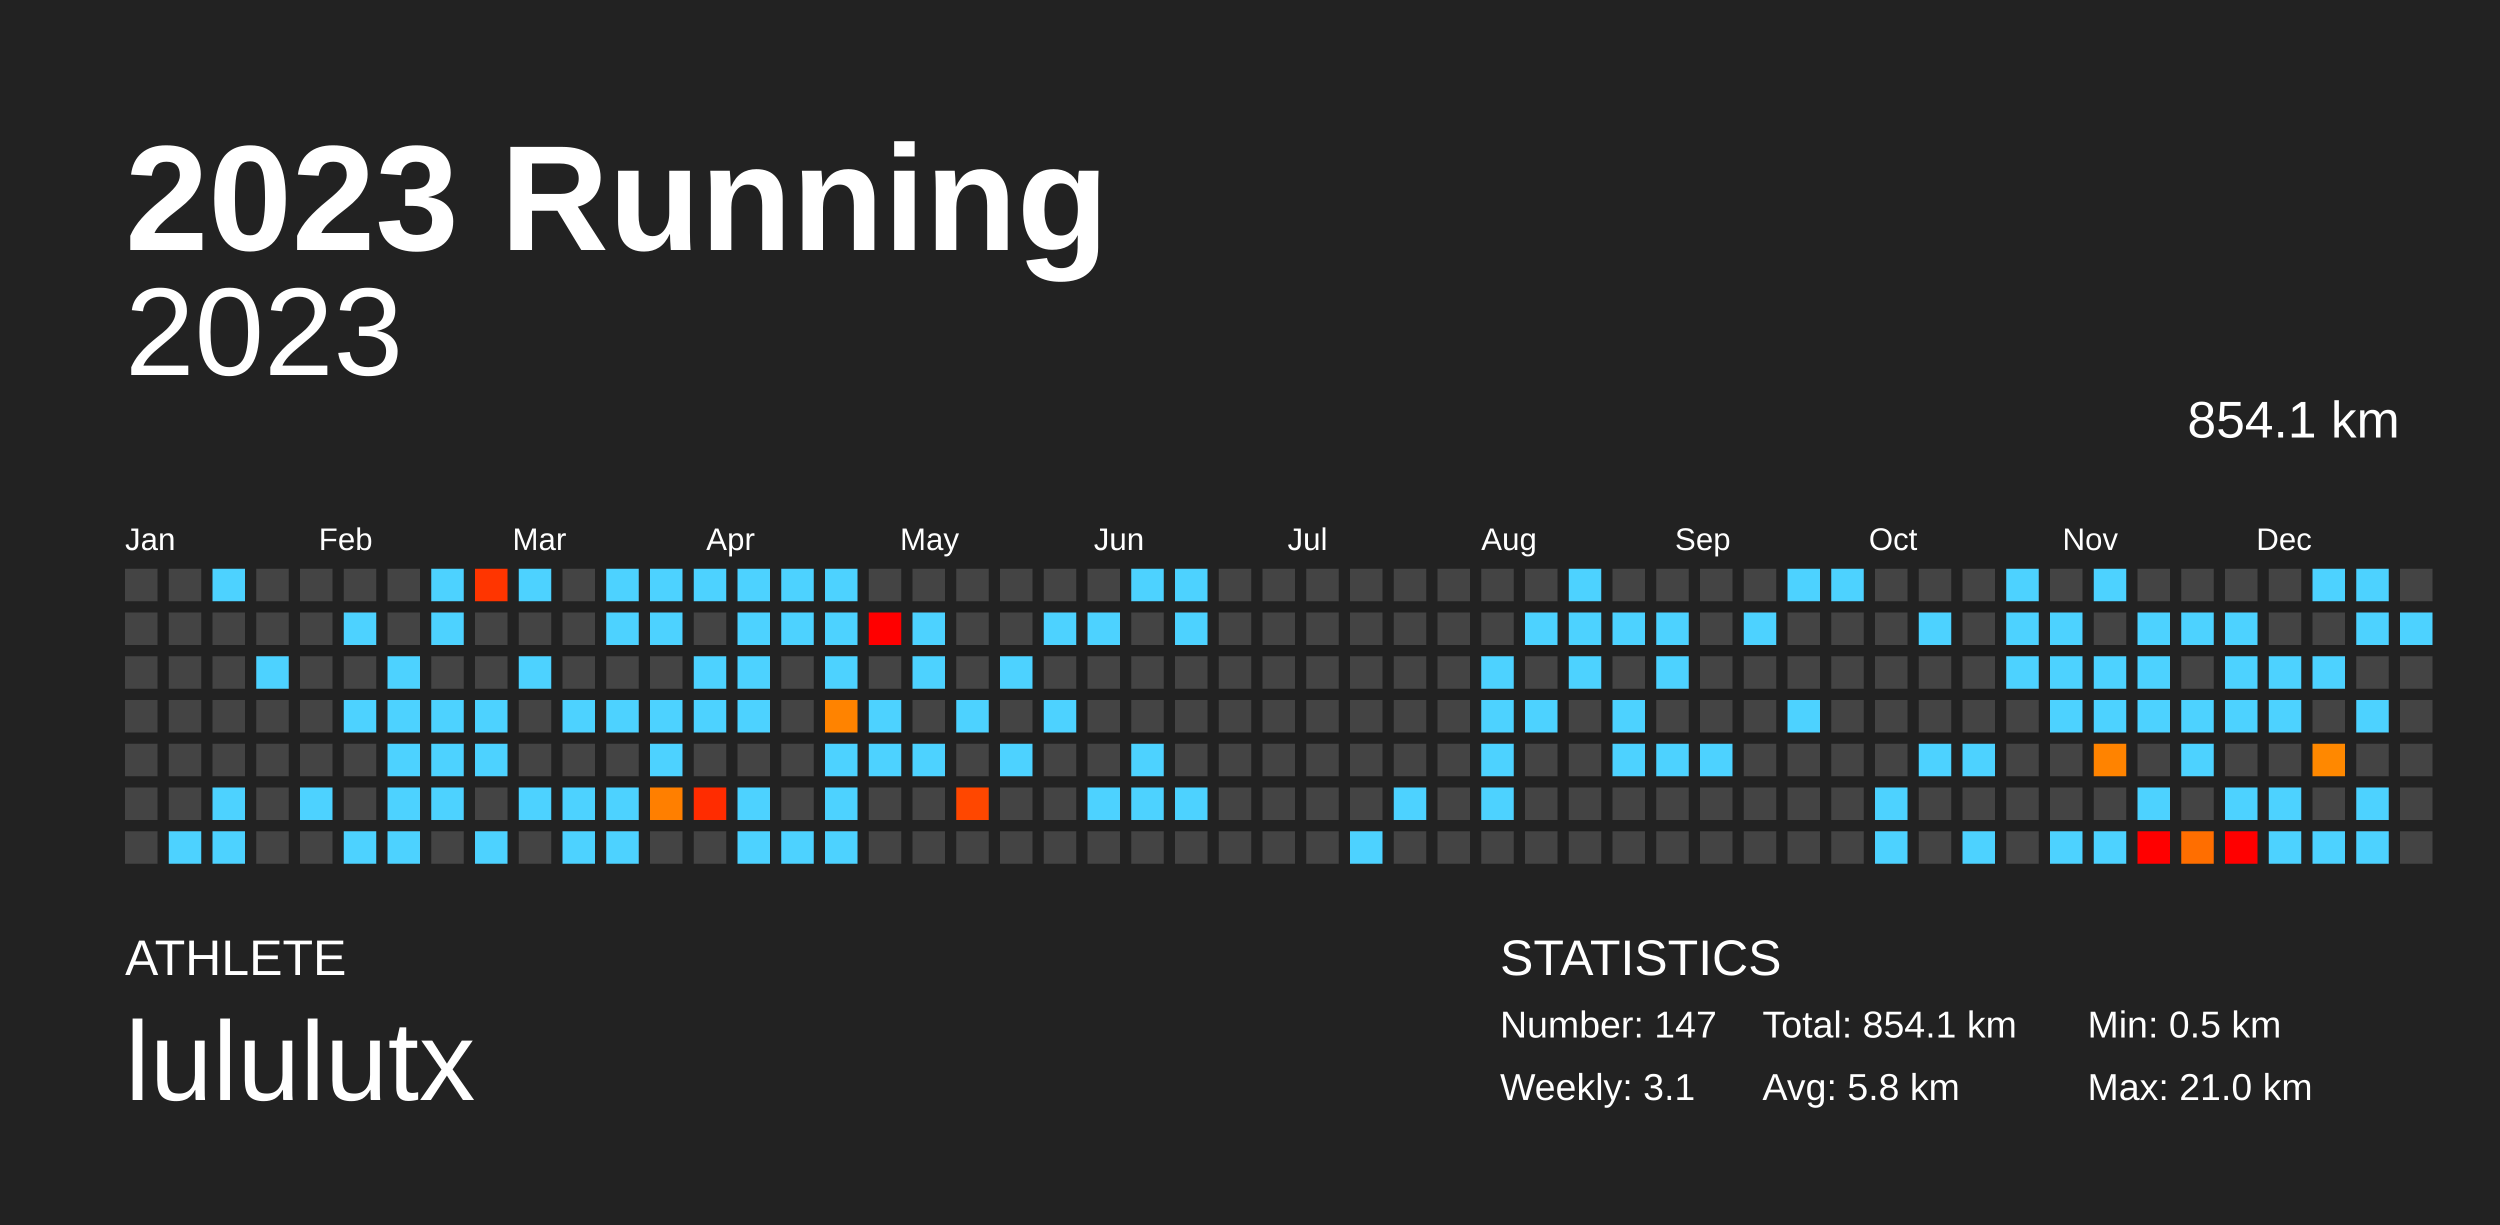
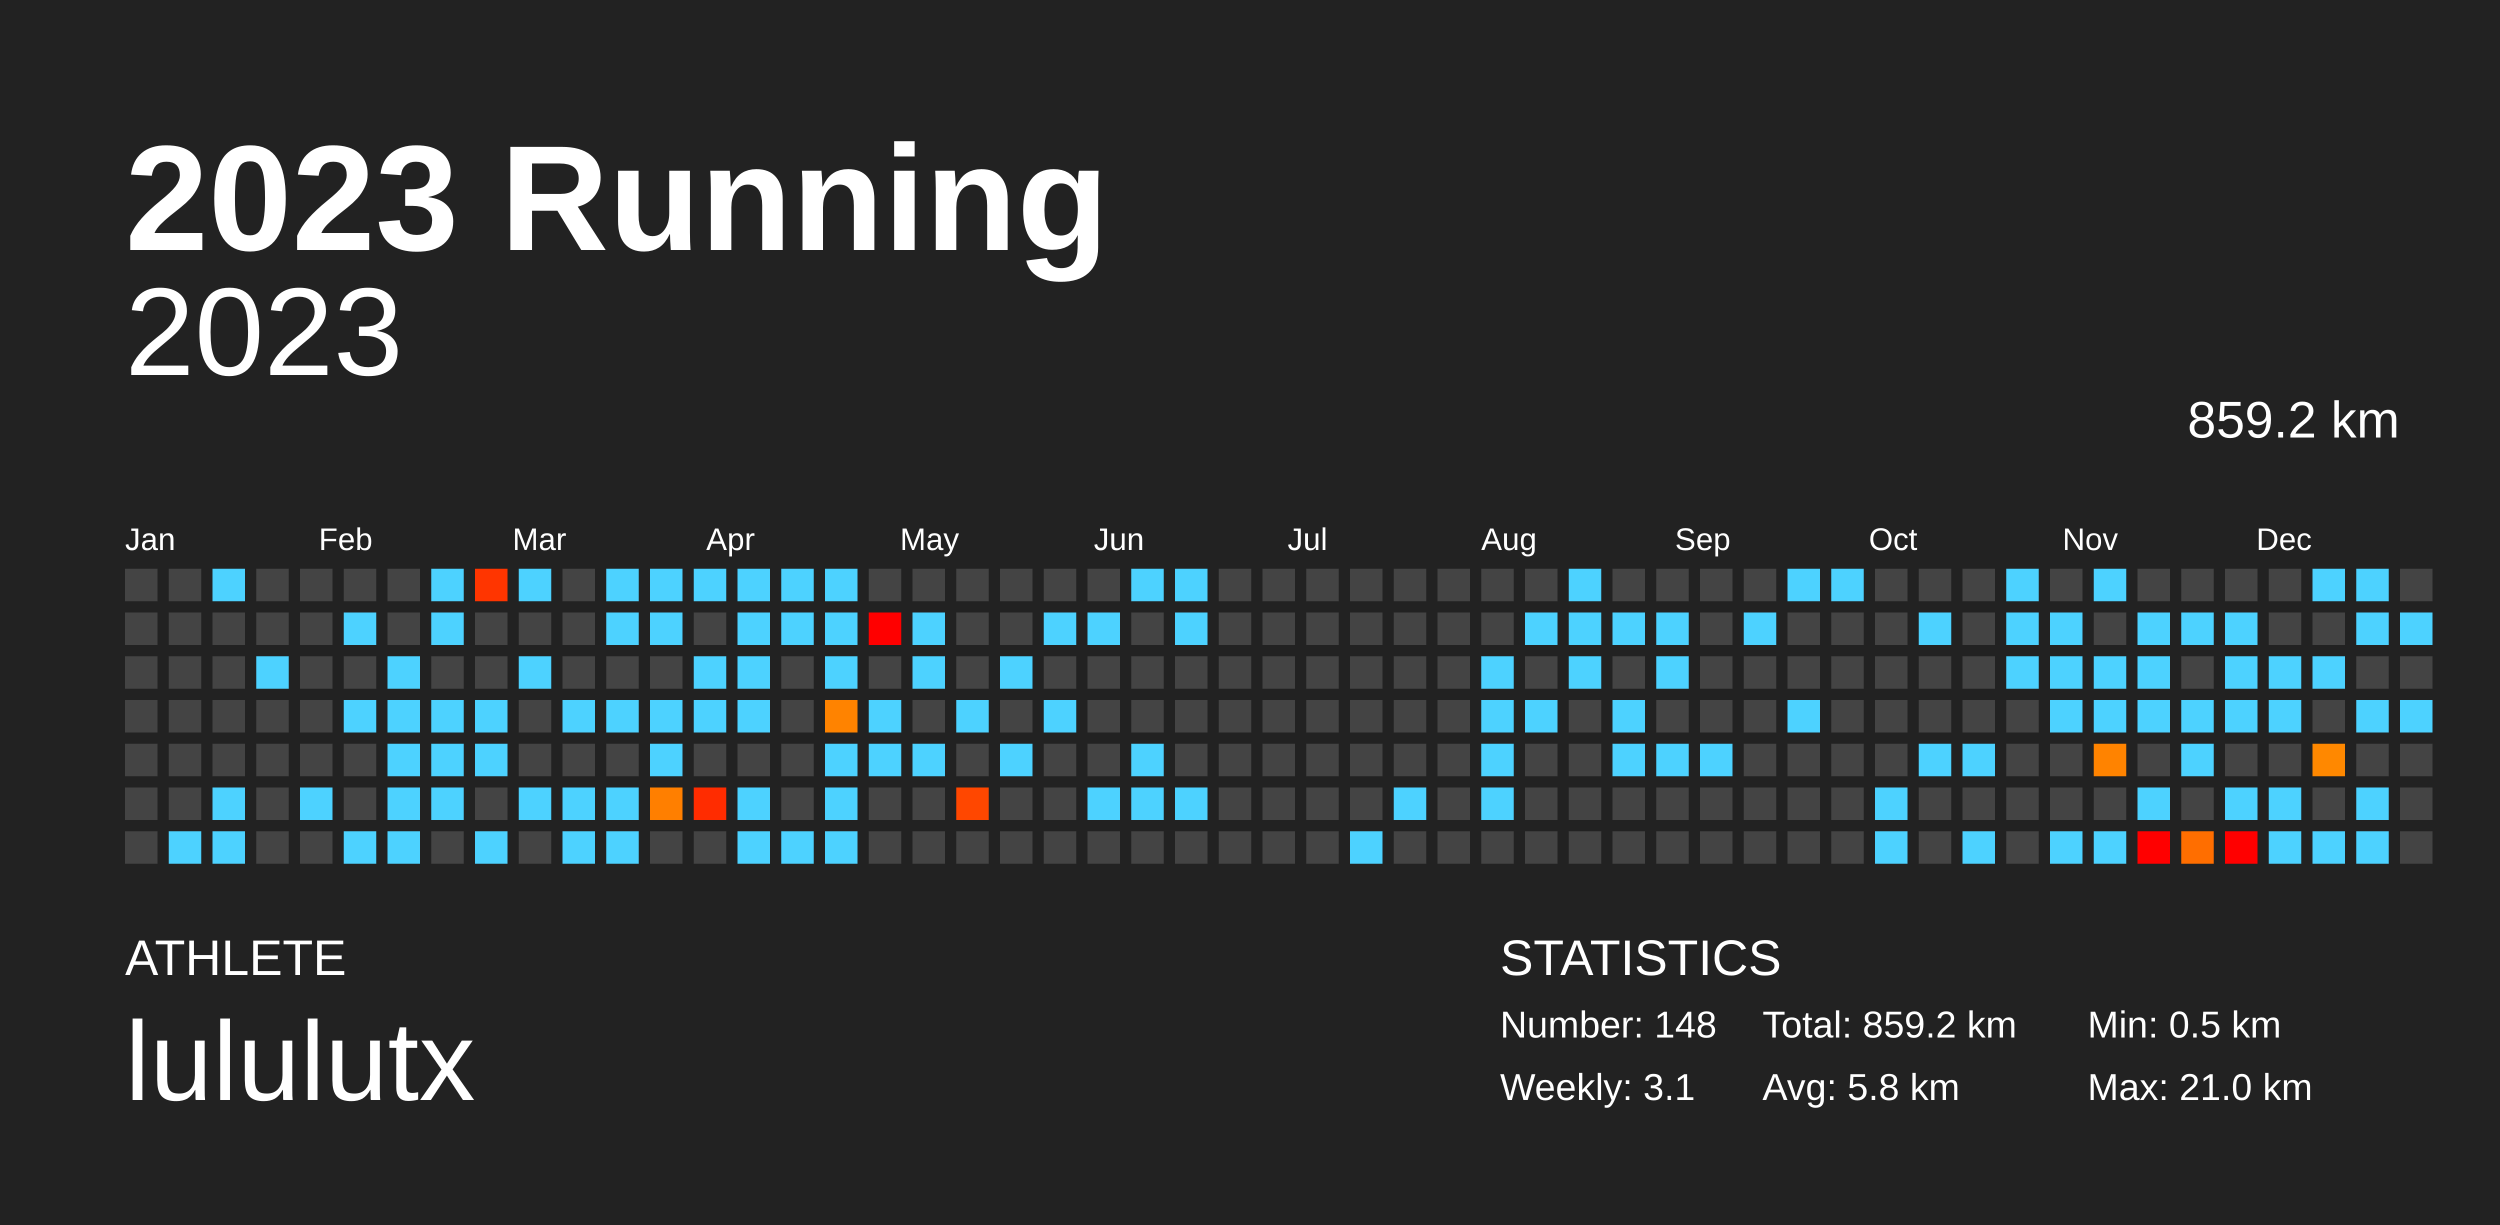
<svg xmlns="http://www.w3.org/2000/svg" baseProfile="full" height="98mm" version="1.1" viewBox="0,0,200,98" width="200mm">
  <defs />
  <rect fill="#222222" height="98" width="200" x="0" y="0" />
  <text fill="#FFFFFF" style="font-size:12px; font-family:Arial; font-weight:bold;" x="10" y="20">2023 Running</text>
  <text fill="#FFFFFF" style="font-size:4px; font-family:Arial" x="10" y="78">ATHLETE</text>
  <text fill="#FFFFFF" style="font-size:9px; font-family:Arial" x="10" y="88">lululutx</text>
  <text fill="#FFFFFF" style="font-size:4px; font-family:Arial" x="120" y="78">STATISTICS</text>
-   <text fill="#FFFFFF" style="font-size:3px; font-family:Arial" x="120" y="83">Number: 147</text>
+   <text fill="#FFFFFF" style="font-size:3px; font-family:Arial" x="120" y="83">Number: 148</text>
  <text fill="#FFFFFF" style="font-size:3px; font-family:Arial" x="120" y="88">Weekly: 3.1</text>
-   <text fill="#FFFFFF" style="font-size:3px; font-family:Arial" x="141" y="83">Total: 854.1 km</text>
+   <text fill="#FFFFFF" style="font-size:3px; font-family:Arial" x="141" y="83">Total: 859.2 km</text>
  <text fill="#FFFFFF" style="font-size:3px; font-family:Arial" x="141" y="88">Avg: 5.8 km</text>
  <text fill="#FFFFFF" style="font-size:3px; font-family:Arial" x="167" y="83">Min: 0.5 km</text>
  <text fill="#FFFFFF" style="font-size:3px; font-family:Arial" x="167" y="88">Max: 21.0 km</text>
  <text alignment-baseline="hanging" fill="#FFFFFF" style="font-size:10.0px; font-family:Arial;" x="10" y="30">2023</text>
-   <text alignment-baseline="hanging" fill="#FFFFFF" style="font-size:4.125px; font-family:Arial;" x="175" y="35">854.1 km</text>
+   <text alignment-baseline="hanging" fill="#FFFFFF" style="font-size:4.125px; font-family:Arial;" x="175" y="35">859.2 km</text>
  <text fill="#FFFFFF" style="font-size:2.5px; font-family:Arial" x="10.0" y="44">Jan</text>
  <text fill="#FFFFFF" style="font-size:2.5px; font-family:Arial" x="25.5" y="44">Feb</text>
  <text fill="#FFFFFF" style="font-size:2.5px; font-family:Arial" x="41.0" y="44">Mar</text>
  <text fill="#FFFFFF" style="font-size:2.5px; font-family:Arial" x="56.5" y="44">Apr</text>
  <text fill="#FFFFFF" style="font-size:2.5px; font-family:Arial" x="72.0" y="44">May</text>
  <text fill="#FFFFFF" style="font-size:2.5px; font-family:Arial" x="87.5" y="44">Jun</text>
  <text fill="#FFFFFF" style="font-size:2.5px; font-family:Arial" x="103.0" y="44">Jul</text>
  <text fill="#FFFFFF" style="font-size:2.5px; font-family:Arial" x="118.5" y="44">Aug</text>
  <text fill="#FFFFFF" style="font-size:2.5px; font-family:Arial" x="134.0" y="44">Sep</text>
  <text fill="#FFFFFF" style="font-size:2.5px; font-family:Arial" x="149.5" y="44">Oct</text>
  <text fill="#FFFFFF" style="font-size:2.5px; font-family:Arial" x="165.0" y="44">Nov</text>
  <text fill="#FFFFFF" style="font-size:2.5px; font-family:Arial" x="180.5" y="44">Dec</text>
  <rect fill="#444444" height="2.6" width="2.6" x="10.0" y="45.5" />
  <rect fill="#444444" height="2.6" width="2.6" x="10.0" y="49.0" />
  <rect fill="#444444" height="2.6" width="2.6" x="10.0" y="52.5" />
  <rect fill="#444444" height="2.6" width="2.6" x="10.0" y="56.0" />
  <rect fill="#444444" height="2.6" width="2.6" x="10.0" y="59.5" />
  <rect fill="#444444" height="2.6" width="2.6" x="10.0" y="63.0" />
  <rect fill="#444444" height="2.6" width="2.6" x="10.0" y="66.5" />
  <rect fill="#444444" height="2.6" width="2.6" x="13.5" y="45.5" />
  <rect fill="#444444" height="2.6" width="2.6" x="13.5" y="49.0" />
  <rect fill="#444444" height="2.6" width="2.6" x="13.5" y="52.5" />
  <rect fill="#444444" height="2.6" width="2.6" x="13.5" y="56.0" />
  <rect fill="#444444" height="2.6" width="2.6" x="13.5" y="59.5" />
  <rect fill="#444444" height="2.6" width="2.6" x="13.5" y="63.0" />
  <rect fill="#4dd2ff" height="2.6" width="2.6" x="13.5" y="66.5" />
  <rect fill="#4dd2ff" height="2.6" width="2.6" x="17.0" y="45.5" />
  <rect fill="#444444" height="2.6" width="2.6" x="17.0" y="49.0" />
  <rect fill="#444444" height="2.6" width="2.6" x="17.0" y="52.5" />
  <rect fill="#444444" height="2.6" width="2.6" x="17.0" y="56.0" />
  <rect fill="#444444" height="2.6" width="2.6" x="17.0" y="59.5" />
  <rect fill="#4dd2ff" height="2.6" width="2.6" x="17.0" y="63.0" />
  <rect fill="#4dd2ff" height="2.6" width="2.6" x="17.0" y="66.5" />
  <rect fill="#444444" height="2.6" width="2.6" x="20.5" y="45.5" />
  <rect fill="#444444" height="2.6" width="2.6" x="20.5" y="49.0" />
  <rect fill="#4dd2ff" height="2.6" width="2.6" x="20.5" y="52.5" />
  <rect fill="#444444" height="2.6" width="2.6" x="20.5" y="56.0" />
  <rect fill="#444444" height="2.6" width="2.6" x="20.5" y="59.5" />
  <rect fill="#444444" height="2.6" width="2.6" x="20.5" y="63.0" />
  <rect fill="#444444" height="2.6" width="2.6" x="20.5" y="66.5" />
  <rect fill="#444444" height="2.6" width="2.6" x="24.0" y="45.5" />
  <rect fill="#444444" height="2.6" width="2.6" x="24.0" y="49.0" />
  <rect fill="#444444" height="2.6" width="2.6" x="24.0" y="52.5" />
  <rect fill="#444444" height="2.6" width="2.6" x="24.0" y="56.0" />
  <rect fill="#444444" height="2.6" width="2.6" x="24.0" y="59.5" />
  <rect fill="#4dd2ff" height="2.6" width="2.6" x="24.0" y="63.0" />
  <rect fill="#444444" height="2.6" width="2.6" x="24.0" y="66.5" />
  <rect fill="#444444" height="2.6" width="2.6" x="27.5" y="45.5" />
  <rect fill="#4dd2ff" height="2.6" width="2.6" x="27.5" y="49.0" />
  <rect fill="#444444" height="2.6" width="2.6" x="27.5" y="52.5" />
  <rect fill="#4dd2ff" height="2.6" width="2.6" x="27.5" y="56.0" />
  <rect fill="#444444" height="2.6" width="2.6" x="27.5" y="59.5" />
  <rect fill="#444444" height="2.6" width="2.6" x="27.5" y="63.0" />
  <rect fill="#4dd2ff" height="2.6" width="2.6" x="27.5" y="66.5" />
  <rect fill="#444444" height="2.6" width="2.6" x="31.0" y="45.5" />
  <rect fill="#444444" height="2.6" width="2.6" x="31.0" y="49.0" />
  <rect fill="#4dd2ff" height="2.6" width="2.6" x="31.0" y="52.5" />
  <rect fill="#4dd2ff" height="2.6" width="2.6" x="31.0" y="56.0" />
  <rect fill="#4dd2ff" height="2.6" width="2.6" x="31.0" y="59.5" />
  <rect fill="#4dd2ff" height="2.6" width="2.6" x="31.0" y="63.0" />
  <rect fill="#4dd2ff" height="2.6" width="2.6" x="31.0" y="66.5" />
  <rect fill="#4dd2ff" height="2.6" width="2.6" x="34.5" y="45.5" />
  <rect fill="#4dd2ff" height="2.6" width="2.6" x="34.5" y="49.0" />
  <rect fill="#444444" height="2.6" width="2.6" x="34.5" y="52.5" />
  <rect fill="#4dd2ff" height="2.6" width="2.6" x="34.5" y="56.0" />
  <rect fill="#4dd2ff" height="2.6" width="2.6" x="34.5" y="59.5" />
  <rect fill="#4dd2ff" height="2.6" width="2.6" x="34.5" y="63.0" />
  <rect fill="#444444" height="2.6" width="2.6" x="34.5" y="66.5" />
  <rect fill="#ff3500" height="2.6" width="2.6" x="38.0" y="45.5" />
  <rect fill="#444444" height="2.6" width="2.6" x="38.0" y="49.0" />
  <rect fill="#444444" height="2.6" width="2.6" x="38.0" y="52.5" />
  <rect fill="#4dd2ff" height="2.6" width="2.6" x="38.0" y="56.0" />
  <rect fill="#4dd2ff" height="2.6" width="2.6" x="38.0" y="59.5" />
  <rect fill="#444444" height="2.6" width="2.6" x="38.0" y="63.0" />
  <rect fill="#4dd2ff" height="2.6" width="2.6" x="38.0" y="66.5" />
  <rect fill="#4dd2ff" height="2.6" width="2.6" x="41.5" y="45.5" />
  <rect fill="#444444" height="2.6" width="2.6" x="41.5" y="49.0" />
  <rect fill="#4dd2ff" height="2.6" width="2.6" x="41.5" y="52.5" />
  <rect fill="#444444" height="2.6" width="2.6" x="41.5" y="56.0" />
  <rect fill="#444444" height="2.6" width="2.6" x="41.5" y="59.5" />
  <rect fill="#4dd2ff" height="2.6" width="2.6" x="41.5" y="63.0" />
  <rect fill="#444444" height="2.6" width="2.6" x="41.5" y="66.5" />
  <rect fill="#444444" height="2.6" width="2.6" x="45.0" y="45.5" />
  <rect fill="#444444" height="2.6" width="2.6" x="45.0" y="49.0" />
  <rect fill="#444444" height="2.6" width="2.6" x="45.0" y="52.5" />
  <rect fill="#4dd2ff" height="2.6" width="2.6" x="45.0" y="56.0" />
  <rect fill="#444444" height="2.6" width="2.6" x="45.0" y="59.5" />
  <rect fill="#4dd2ff" height="2.6" width="2.6" x="45.0" y="63.0" />
  <rect fill="#4dd2ff" height="2.6" width="2.6" x="45.0" y="66.5" />
  <rect fill="#4dd2ff" height="2.6" width="2.6" x="48.5" y="45.5" />
  <rect fill="#4dd2ff" height="2.6" width="2.6" x="48.5" y="49.0" />
  <rect fill="#444444" height="2.6" width="2.6" x="48.5" y="52.5" />
  <rect fill="#4dd2ff" height="2.6" width="2.6" x="48.5" y="56.0" />
  <rect fill="#444444" height="2.6" width="2.6" x="48.5" y="59.5" />
  <rect fill="#4dd2ff" height="2.6" width="2.6" x="48.5" y="63.0" />
  <rect fill="#4dd2ff" height="2.6" width="2.6" x="48.5" y="66.5" />
  <rect fill="#4dd2ff" height="2.6" width="2.6" x="52.0" y="45.5" />
  <rect fill="#4dd2ff" height="2.6" width="2.6" x="52.0" y="49.0" />
  <rect fill="#444444" height="2.6" width="2.6" x="52.0" y="52.5" />
  <rect fill="#4dd2ff" height="2.6" width="2.6" x="52.0" y="56.0" />
  <rect fill="#4dd2ff" height="2.6" width="2.6" x="52.0" y="59.5" />
  <rect fill="#ff7f00" height="2.6" width="2.6" x="52.0" y="63.0" />
  <rect fill="#444444" height="2.6" width="2.6" x="52.0" y="66.5" />
  <rect fill="#4dd2ff" height="2.6" width="2.6" x="55.5" y="45.5" />
  <rect fill="#444444" height="2.6" width="2.6" x="55.5" y="49.0" />
  <rect fill="#4dd2ff" height="2.6" width="2.6" x="55.5" y="52.5" />
  <rect fill="#4dd2ff" height="2.6" width="2.6" x="55.5" y="56.0" />
  <rect fill="#444444" height="2.6" width="2.6" x="55.5" y="59.5" />
  <rect fill="#ff2c00" height="2.6" width="2.6" x="55.5" y="63.0" />
  <rect fill="#444444" height="2.6" width="2.6" x="55.5" y="66.5" />
  <rect fill="#4dd2ff" height="2.6" width="2.6" x="59.0" y="45.5" />
  <rect fill="#4dd2ff" height="2.6" width="2.6" x="59.0" y="49.0" />
  <rect fill="#4dd2ff" height="2.6" width="2.6" x="59.0" y="52.5" />
  <rect fill="#4dd2ff" height="2.6" width="2.6" x="59.0" y="56.0" />
  <rect fill="#444444" height="2.6" width="2.6" x="59.0" y="59.5" />
  <rect fill="#4dd2ff" height="2.6" width="2.6" x="59.0" y="63.0" />
  <rect fill="#4dd2ff" height="2.6" width="2.6" x="59.0" y="66.5" />
  <rect fill="#4dd2ff" height="2.6" width="2.6" x="62.5" y="45.5" />
  <rect fill="#4dd2ff" height="2.6" width="2.6" x="62.5" y="49.0" />
  <rect fill="#444444" height="2.6" width="2.6" x="62.5" y="52.5" />
  <rect fill="#444444" height="2.6" width="2.6" x="62.5" y="56.0" />
  <rect fill="#444444" height="2.6" width="2.6" x="62.5" y="59.5" />
  <rect fill="#444444" height="2.6" width="2.6" x="62.5" y="63.0" />
  <rect fill="#4dd2ff" height="2.6" width="2.6" x="62.5" y="66.5" />
  <rect fill="#4dd2ff" height="2.6" width="2.6" x="66.0" y="45.5" />
  <rect fill="#4dd2ff" height="2.6" width="2.6" x="66.0" y="49.0" />
  <rect fill="#4dd2ff" height="2.6" width="2.6" x="66.0" y="52.5" />
  <rect fill="#ff8300" height="2.6" width="2.6" x="66.0" y="56.0" />
  <rect fill="#4dd2ff" height="2.6" width="2.6" x="66.0" y="59.5" />
  <rect fill="#4dd2ff" height="2.6" width="2.6" x="66.0" y="63.0" />
  <rect fill="#4dd2ff" height="2.6" width="2.6" x="66.0" y="66.5" />
  <rect fill="#444444" height="2.6" width="2.6" x="69.5" y="45.5" />
  <rect fill="red" height="2.6" width="2.6" x="69.5" y="49.0" />
  <rect fill="#444444" height="2.6" width="2.6" x="69.5" y="52.5" />
  <rect fill="#4dd2ff" height="2.6" width="2.6" x="69.5" y="56.0" />
  <rect fill="#4dd2ff" height="2.6" width="2.6" x="69.5" y="59.5" />
  <rect fill="#444444" height="2.6" width="2.6" x="69.5" y="63.0" />
  <rect fill="#444444" height="2.6" width="2.6" x="69.5" y="66.5" />
  <rect fill="#444444" height="2.6" width="2.6" x="73.0" y="45.5" />
  <rect fill="#4dd2ff" height="2.6" width="2.6" x="73.0" y="49.0" />
  <rect fill="#4dd2ff" height="2.6" width="2.6" x="73.0" y="52.5" />
  <rect fill="#444444" height="2.6" width="2.6" x="73.0" y="56.0" />
  <rect fill="#4dd2ff" height="2.6" width="2.6" x="73.0" y="59.5" />
  <rect fill="#444444" height="2.6" width="2.6" x="73.0" y="63.0" />
  <rect fill="#444444" height="2.6" width="2.6" x="73.0" y="66.5" />
  <rect fill="#444444" height="2.6" width="2.6" x="76.5" y="45.5" />
  <rect fill="#444444" height="2.6" width="2.6" x="76.5" y="49.0" />
  <rect fill="#444444" height="2.6" width="2.6" x="76.5" y="52.5" />
  <rect fill="#4dd2ff" height="2.6" width="2.6" x="76.5" y="56.0" />
  <rect fill="#444444" height="2.6" width="2.6" x="76.5" y="59.5" />
  <rect fill="#ff4700" height="2.6" width="2.6" x="76.5" y="63.0" />
  <rect fill="#444444" height="2.6" width="2.6" x="76.5" y="66.5" />
  <rect fill="#444444" height="2.6" width="2.6" x="80.0" y="45.5" />
  <rect fill="#444444" height="2.6" width="2.6" x="80.0" y="49.0" />
  <rect fill="#4dd2ff" height="2.6" width="2.6" x="80.0" y="52.5" />
  <rect fill="#444444" height="2.6" width="2.6" x="80.0" y="56.0" />
  <rect fill="#4dd2ff" height="2.6" width="2.6" x="80.0" y="59.5" />
  <rect fill="#444444" height="2.6" width="2.6" x="80.0" y="63.0" />
  <rect fill="#444444" height="2.6" width="2.6" x="80.0" y="66.5" />
  <rect fill="#444444" height="2.6" width="2.6" x="83.5" y="45.5" />
  <rect fill="#4dd2ff" height="2.6" width="2.6" x="83.5" y="49.0" />
  <rect fill="#444444" height="2.6" width="2.6" x="83.5" y="52.5" />
  <rect fill="#4dd2ff" height="2.6" width="2.6" x="83.5" y="56.0" />
  <rect fill="#444444" height="2.6" width="2.6" x="83.5" y="59.5" />
  <rect fill="#444444" height="2.6" width="2.6" x="83.5" y="63.0" />
  <rect fill="#444444" height="2.6" width="2.6" x="83.5" y="66.5" />
  <rect fill="#444444" height="2.6" width="2.6" x="87.0" y="45.5" />
  <rect fill="#4dd2ff" height="2.6" width="2.6" x="87.0" y="49.0" />
  <rect fill="#444444" height="2.6" width="2.6" x="87.0" y="52.5" />
  <rect fill="#444444" height="2.6" width="2.6" x="87.0" y="56.0" />
  <rect fill="#444444" height="2.6" width="2.6" x="87.0" y="59.5" />
  <rect fill="#4dd2ff" height="2.6" width="2.6" x="87.0" y="63.0" />
  <rect fill="#444444" height="2.6" width="2.6" x="87.0" y="66.5" />
  <rect fill="#4dd2ff" height="2.6" width="2.6" x="90.5" y="45.5" />
  <rect fill="#444444" height="2.6" width="2.6" x="90.5" y="49.0" />
  <rect fill="#444444" height="2.6" width="2.6" x="90.5" y="52.5" />
  <rect fill="#444444" height="2.6" width="2.6" x="90.5" y="56.0" />
  <rect fill="#4dd2ff" height="2.6" width="2.6" x="90.5" y="59.5" />
  <rect fill="#4dd2ff" height="2.6" width="2.6" x="90.5" y="63.0" />
  <rect fill="#444444" height="2.6" width="2.6" x="90.5" y="66.5" />
  <rect fill="#4dd2ff" height="2.6" width="2.6" x="94.0" y="45.5" />
  <rect fill="#4dd2ff" height="2.6" width="2.6" x="94.0" y="49.0" />
  <rect fill="#444444" height="2.6" width="2.6" x="94.0" y="52.5" />
  <rect fill="#444444" height="2.6" width="2.6" x="94.0" y="56.0" />
  <rect fill="#444444" height="2.6" width="2.6" x="94.0" y="59.5" />
  <rect fill="#4dd2ff" height="2.6" width="2.6" x="94.0" y="63.0" />
  <rect fill="#444444" height="2.6" width="2.6" x="94.0" y="66.5" />
  <rect fill="#444444" height="2.6" width="2.6" x="97.5" y="45.5" />
  <rect fill="#444444" height="2.6" width="2.6" x="97.5" y="49.0" />
  <rect fill="#444444" height="2.6" width="2.6" x="97.5" y="52.5" />
  <rect fill="#444444" height="2.6" width="2.6" x="97.5" y="56.0" />
  <rect fill="#444444" height="2.6" width="2.6" x="97.5" y="59.5" />
  <rect fill="#444444" height="2.6" width="2.6" x="97.5" y="63.0" />
  <rect fill="#444444" height="2.6" width="2.6" x="97.5" y="66.5" />
  <rect fill="#444444" height="2.6" width="2.6" x="101.0" y="45.5" />
  <rect fill="#444444" height="2.6" width="2.6" x="101.0" y="49.0" />
  <rect fill="#444444" height="2.6" width="2.6" x="101.0" y="52.5" />
  <rect fill="#444444" height="2.6" width="2.6" x="101.0" y="56.0" />
  <rect fill="#444444" height="2.6" width="2.6" x="101.0" y="59.5" />
  <rect fill="#444444" height="2.6" width="2.6" x="101.0" y="63.0" />
  <rect fill="#444444" height="2.6" width="2.6" x="101.0" y="66.5" />
  <rect fill="#444444" height="2.6" width="2.6" x="104.5" y="45.5" />
  <rect fill="#444444" height="2.6" width="2.6" x="104.5" y="49.0" />
  <rect fill="#444444" height="2.6" width="2.6" x="104.5" y="52.5" />
  <rect fill="#444444" height="2.6" width="2.6" x="104.5" y="56.0" />
  <rect fill="#444444" height="2.6" width="2.6" x="104.5" y="59.5" />
  <rect fill="#444444" height="2.6" width="2.6" x="104.5" y="63.0" />
  <rect fill="#444444" height="2.6" width="2.6" x="104.5" y="66.5" />
  <rect fill="#444444" height="2.6" width="2.6" x="108.0" y="45.5" />
  <rect fill="#444444" height="2.6" width="2.6" x="108.0" y="49.0" />
  <rect fill="#444444" height="2.6" width="2.6" x="108.0" y="52.5" />
  <rect fill="#444444" height="2.6" width="2.6" x="108.0" y="56.0" />
  <rect fill="#444444" height="2.6" width="2.6" x="108.0" y="59.5" />
  <rect fill="#444444" height="2.6" width="2.6" x="108.0" y="63.0" />
  <rect fill="#4dd2ff" height="2.6" width="2.6" x="108.0" y="66.5" />
  <rect fill="#444444" height="2.6" width="2.6" x="111.5" y="45.5" />
  <rect fill="#444444" height="2.6" width="2.6" x="111.5" y="49.0" />
  <rect fill="#444444" height="2.6" width="2.6" x="111.5" y="52.5" />
  <rect fill="#444444" height="2.6" width="2.6" x="111.5" y="56.0" />
  <rect fill="#444444" height="2.6" width="2.6" x="111.5" y="59.5" />
  <rect fill="#4dd2ff" height="2.6" width="2.6" x="111.5" y="63.0" />
  <rect fill="#444444" height="2.6" width="2.6" x="111.5" y="66.5" />
  <rect fill="#444444" height="2.6" width="2.6" x="115.0" y="45.5" />
  <rect fill="#444444" height="2.6" width="2.6" x="115.0" y="49.0" />
  <rect fill="#444444" height="2.6" width="2.6" x="115.0" y="52.5" />
  <rect fill="#444444" height="2.6" width="2.6" x="115.0" y="56.0" />
  <rect fill="#444444" height="2.6" width="2.6" x="115.0" y="59.5" />
  <rect fill="#444444" height="2.6" width="2.6" x="115.0" y="63.0" />
  <rect fill="#444444" height="2.6" width="2.6" x="115.0" y="66.5" />
  <rect fill="#444444" height="2.6" width="2.6" x="118.5" y="45.5" />
  <rect fill="#444444" height="2.6" width="2.6" x="118.5" y="49.0" />
  <rect fill="#4dd2ff" height="2.6" width="2.6" x="118.5" y="52.5" />
  <rect fill="#4dd2ff" height="2.6" width="2.6" x="118.5" y="56.0" />
  <rect fill="#4dd2ff" height="2.6" width="2.6" x="118.5" y="59.5" />
  <rect fill="#4dd2ff" height="2.6" width="2.6" x="118.5" y="63.0" />
  <rect fill="#444444" height="2.6" width="2.6" x="118.5" y="66.5" />
  <rect fill="#444444" height="2.6" width="2.6" x="122.0" y="45.5" />
  <rect fill="#4dd2ff" height="2.6" width="2.6" x="122.0" y="49.0" />
  <rect fill="#444444" height="2.6" width="2.6" x="122.0" y="52.5" />
  <rect fill="#4dd2ff" height="2.6" width="2.6" x="122.0" y="56.0" />
  <rect fill="#444444" height="2.6" width="2.6" x="122.0" y="59.5" />
  <rect fill="#444444" height="2.6" width="2.6" x="122.0" y="63.0" />
  <rect fill="#444444" height="2.6" width="2.6" x="122.0" y="66.5" />
  <rect fill="#4dd2ff" height="2.6" width="2.6" x="125.5" y="45.5" />
  <rect fill="#4dd2ff" height="2.6" width="2.6" x="125.5" y="49.0" />
  <rect fill="#4dd2ff" height="2.6" width="2.6" x="125.5" y="52.5" />
  <rect fill="#444444" height="2.6" width="2.6" x="125.5" y="56.0" />
  <rect fill="#444444" height="2.6" width="2.6" x="125.5" y="59.5" />
  <rect fill="#444444" height="2.6" width="2.6" x="125.5" y="63.0" />
  <rect fill="#444444" height="2.6" width="2.6" x="125.5" y="66.5" />
  <rect fill="#444444" height="2.6" width="2.6" x="129.0" y="45.5" />
  <rect fill="#4dd2ff" height="2.6" width="2.6" x="129.0" y="49.0" />
  <rect fill="#444444" height="2.6" width="2.6" x="129.0" y="52.5" />
  <rect fill="#4dd2ff" height="2.6" width="2.6" x="129.0" y="56.0" />
  <rect fill="#4dd2ff" height="2.6" width="2.6" x="129.0" y="59.5" />
  <rect fill="#444444" height="2.6" width="2.6" x="129.0" y="63.0" />
  <rect fill="#444444" height="2.6" width="2.6" x="129.0" y="66.5" />
  <rect fill="#444444" height="2.6" width="2.6" x="132.5" y="45.5" />
  <rect fill="#4dd2ff" height="2.6" width="2.6" x="132.5" y="49.0" />
  <rect fill="#4dd2ff" height="2.6" width="2.6" x="132.5" y="52.5" />
  <rect fill="#444444" height="2.6" width="2.6" x="132.5" y="56.0" />
  <rect fill="#4dd2ff" height="2.6" width="2.6" x="132.5" y="59.5" />
  <rect fill="#444444" height="2.6" width="2.6" x="132.5" y="63.0" />
  <rect fill="#444444" height="2.6" width="2.6" x="132.5" y="66.5" />
  <rect fill="#444444" height="2.6" width="2.6" x="136.0" y="45.5" />
  <rect fill="#444444" height="2.6" width="2.6" x="136.0" y="49.0" />
  <rect fill="#444444" height="2.6" width="2.6" x="136.0" y="52.5" />
  <rect fill="#444444" height="2.6" width="2.6" x="136.0" y="56.0" />
  <rect fill="#4dd2ff" height="2.6" width="2.6" x="136.0" y="59.5" />
  <rect fill="#444444" height="2.6" width="2.6" x="136.0" y="63.0" />
  <rect fill="#444444" height="2.6" width="2.6" x="136.0" y="66.5" />
  <rect fill="#444444" height="2.6" width="2.6" x="139.5" y="45.5" />
  <rect fill="#4dd2ff" height="2.6" width="2.6" x="139.5" y="49.0" />
  <rect fill="#444444" height="2.6" width="2.6" x="139.5" y="52.5" />
  <rect fill="#444444" height="2.6" width="2.6" x="139.5" y="56.0" />
  <rect fill="#444444" height="2.6" width="2.6" x="139.5" y="59.5" />
  <rect fill="#444444" height="2.6" width="2.6" x="139.5" y="63.0" />
  <rect fill="#444444" height="2.6" width="2.6" x="139.5" y="66.5" />
  <rect fill="#4dd2ff" height="2.6" width="2.6" x="143.0" y="45.5" />
  <rect fill="#444444" height="2.6" width="2.6" x="143.0" y="49.0" />
  <rect fill="#444444" height="2.6" width="2.6" x="143.0" y="52.5" />
  <rect fill="#4dd2ff" height="2.6" width="2.6" x="143.0" y="56.0" />
  <rect fill="#444444" height="2.6" width="2.6" x="143.0" y="59.5" />
  <rect fill="#444444" height="2.6" width="2.6" x="143.0" y="63.0" />
  <rect fill="#444444" height="2.6" width="2.6" x="143.0" y="66.5" />
  <rect fill="#4dd2ff" height="2.6" width="2.6" x="146.5" y="45.5" />
  <rect fill="#444444" height="2.6" width="2.6" x="146.5" y="49.0" />
  <rect fill="#444444" height="2.6" width="2.6" x="146.5" y="52.5" />
  <rect fill="#444444" height="2.6" width="2.6" x="146.5" y="56.0" />
  <rect fill="#444444" height="2.6" width="2.6" x="146.5" y="59.5" />
  <rect fill="#444444" height="2.6" width="2.6" x="146.5" y="63.0" />
  <rect fill="#444444" height="2.6" width="2.6" x="146.5" y="66.5" />
  <rect fill="#444444" height="2.6" width="2.6" x="150.0" y="45.5" />
  <rect fill="#444444" height="2.6" width="2.6" x="150.0" y="49.0" />
  <rect fill="#444444" height="2.6" width="2.6" x="150.0" y="52.5" />
  <rect fill="#444444" height="2.6" width="2.6" x="150.0" y="56.0" />
  <rect fill="#444444" height="2.6" width="2.6" x="150.0" y="59.5" />
  <rect fill="#4dd2ff" height="2.6" width="2.6" x="150.0" y="63.0" />
  <rect fill="#4dd2ff" height="2.6" width="2.6" x="150.0" y="66.5" />
  <rect fill="#444444" height="2.6" width="2.6" x="153.5" y="45.5" />
  <rect fill="#4dd2ff" height="2.6" width="2.6" x="153.5" y="49.0" />
  <rect fill="#444444" height="2.6" width="2.6" x="153.5" y="52.5" />
  <rect fill="#444444" height="2.6" width="2.6" x="153.5" y="56.0" />
  <rect fill="#4dd2ff" height="2.6" width="2.6" x="153.5" y="59.5" />
  <rect fill="#444444" height="2.6" width="2.6" x="153.5" y="63.0" />
  <rect fill="#444444" height="2.6" width="2.6" x="153.5" y="66.5" />
  <rect fill="#444444" height="2.6" width="2.6" x="157.0" y="45.5" />
  <rect fill="#444444" height="2.6" width="2.6" x="157.0" y="49.0" />
  <rect fill="#444444" height="2.6" width="2.6" x="157.0" y="52.5" />
  <rect fill="#444444" height="2.6" width="2.6" x="157.0" y="56.0" />
  <rect fill="#4dd2ff" height="2.6" width="2.6" x="157.0" y="59.5" />
  <rect fill="#444444" height="2.6" width="2.6" x="157.0" y="63.0" />
  <rect fill="#4dd2ff" height="2.6" width="2.6" x="157.0" y="66.5" />
  <rect fill="#4dd2ff" height="2.6" width="2.6" x="160.5" y="45.5" />
  <rect fill="#4dd2ff" height="2.6" width="2.6" x="160.5" y="49.0" />
  <rect fill="#4dd2ff" height="2.6" width="2.6" x="160.5" y="52.5" />
  <rect fill="#444444" height="2.6" width="2.6" x="160.5" y="56.0" />
  <rect fill="#444444" height="2.6" width="2.6" x="160.5" y="59.5" />
  <rect fill="#444444" height="2.6" width="2.6" x="160.5" y="63.0" />
  <rect fill="#444444" height="2.6" width="2.6" x="160.5" y="66.5" />
  <rect fill="#444444" height="2.6" width="2.6" x="164.0" y="45.5" />
  <rect fill="#4dd2ff" height="2.6" width="2.6" x="164.0" y="49.0" />
  <rect fill="#4dd2ff" height="2.6" width="2.6" x="164.0" y="52.5" />
  <rect fill="#4dd2ff" height="2.6" width="2.6" x="164.0" y="56.0" />
  <rect fill="#444444" height="2.6" width="2.6" x="164.0" y="59.5" />
  <rect fill="#444444" height="2.6" width="2.6" x="164.0" y="63.0" />
  <rect fill="#4dd2ff" height="2.6" width="2.6" x="164.0" y="66.5" />
  <rect fill="#4dd2ff" height="2.6" width="2.6" x="167.5" y="45.5" />
  <rect fill="#444444" height="2.6" width="2.6" x="167.5" y="49.0" />
  <rect fill="#4dd2ff" height="2.6" width="2.6" x="167.5" y="52.5" />
  <rect fill="#4dd2ff" height="2.6" width="2.6" x="167.5" y="56.0" />
  <rect fill="#ff8300" height="2.6" width="2.6" x="167.5" y="59.5" />
  <rect fill="#444444" height="2.6" width="2.6" x="167.5" y="63.0" />
  <rect fill="#4dd2ff" height="2.6" width="2.6" x="167.5" y="66.5" />
  <rect fill="#444444" height="2.6" width="2.6" x="171.0" y="45.5" />
  <rect fill="#4dd2ff" height="2.6" width="2.6" x="171.0" y="49.0" />
  <rect fill="#4dd2ff" height="2.6" width="2.6" x="171.0" y="52.5" />
  <rect fill="#4dd2ff" height="2.6" width="2.6" x="171.0" y="56.0" />
  <rect fill="#444444" height="2.6" width="2.6" x="171.0" y="59.5" />
  <rect fill="#4dd2ff" height="2.6" width="2.6" x="171.0" y="63.0" />
  <rect fill="red" height="2.6" width="2.6" x="171.0" y="66.5" />
  <rect fill="#444444" height="2.6" width="2.6" x="174.5" y="45.5" />
  <rect fill="#4dd2ff" height="2.6" width="2.6" x="174.5" y="49.0" />
  <rect fill="#444444" height="2.6" width="2.6" x="174.5" y="52.5" />
  <rect fill="#4dd2ff" height="2.6" width="2.6" x="174.5" y="56.0" />
  <rect fill="#4dd2ff" height="2.6" width="2.6" x="174.5" y="59.5" />
  <rect fill="#444444" height="2.6" width="2.6" x="174.5" y="63.0" />
  <rect fill="#ff6e00" height="2.6" width="2.6" x="174.5" y="66.5" />
  <rect fill="#444444" height="2.6" width="2.6" x="178.0" y="45.5" />
  <rect fill="#4dd2ff" height="2.6" width="2.6" x="178.0" y="49.0" />
  <rect fill="#4dd2ff" height="2.6" width="2.6" x="178.0" y="52.5" />
  <rect fill="#4dd2ff" height="2.6" width="2.6" x="178.0" y="56.0" />
  <rect fill="#444444" height="2.6" width="2.6" x="178.0" y="59.5" />
  <rect fill="#4dd2ff" height="2.6" width="2.6" x="178.0" y="63.0" />
  <rect fill="red" height="2.6" width="2.6" x="178.0" y="66.5" />
  <rect fill="#444444" height="2.6" width="2.6" x="181.5" y="45.5" />
  <rect fill="#444444" height="2.6" width="2.6" x="181.5" y="49.0" />
  <rect fill="#4dd2ff" height="2.6" width="2.6" x="181.5" y="52.5" />
  <rect fill="#4dd2ff" height="2.6" width="2.6" x="181.5" y="56.0" />
  <rect fill="#444444" height="2.6" width="2.6" x="181.5" y="59.5" />
  <rect fill="#4dd2ff" height="2.6" width="2.6" x="181.5" y="63.0" />
  <rect fill="#4dd2ff" height="2.6" width="2.6" x="181.5" y="66.5" />
  <rect fill="#4dd2ff" height="2.6" width="2.6" x="185.0" y="45.5" />
  <rect fill="#444444" height="2.6" width="2.6" x="185.0" y="49.0" />
  <rect fill="#4dd2ff" height="2.6" width="2.6" x="185.0" y="52.5" />
  <rect fill="#444444" height="2.6" width="2.6" x="185.0" y="56.0" />
  <rect fill="#ff8800" height="2.6" width="2.6" x="185.0" y="59.5" />
  <rect fill="#444444" height="2.6" width="2.6" x="185.0" y="63.0" />
  <rect fill="#4dd2ff" height="2.6" width="2.6" x="185.0" y="66.5" />
  <rect fill="#4dd2ff" height="2.6" width="2.6" x="188.5" y="45.5" />
  <rect fill="#4dd2ff" height="2.6" width="2.6" x="188.5" y="49.0" />
  <rect fill="#444444" height="2.6" width="2.6" x="188.5" y="52.5" />
  <rect fill="#4dd2ff" height="2.6" width="2.6" x="188.5" y="56.0" />
  <rect fill="#444444" height="2.6" width="2.6" x="188.5" y="59.5" />
  <rect fill="#4dd2ff" height="2.6" width="2.6" x="188.5" y="63.0" />
  <rect fill="#4dd2ff" height="2.6" width="2.6" x="188.5" y="66.5" />
  <rect fill="#444444" height="2.6" width="2.6" x="192.0" y="45.5" />
  <rect fill="#4dd2ff" height="2.6" width="2.6" x="192.0" y="49.0" />
  <rect fill="#444444" height="2.6" width="2.6" x="192.0" y="52.5" />
-   <rect fill="#444444" height="2.6" width="2.6" x="192.0" y="56.0" />
+   <rect fill="#4dd2ff" height="2.6" width="2.6" x="192.0" y="56.0" />
  <rect fill="#444444" height="2.6" width="2.6" x="192.0" y="59.5" />
  <rect fill="#444444" height="2.6" width="2.6" x="192.0" y="63.0" />
  <rect fill="#444444" height="2.6" width="2.6" x="192.0" y="66.5" />
</svg>
